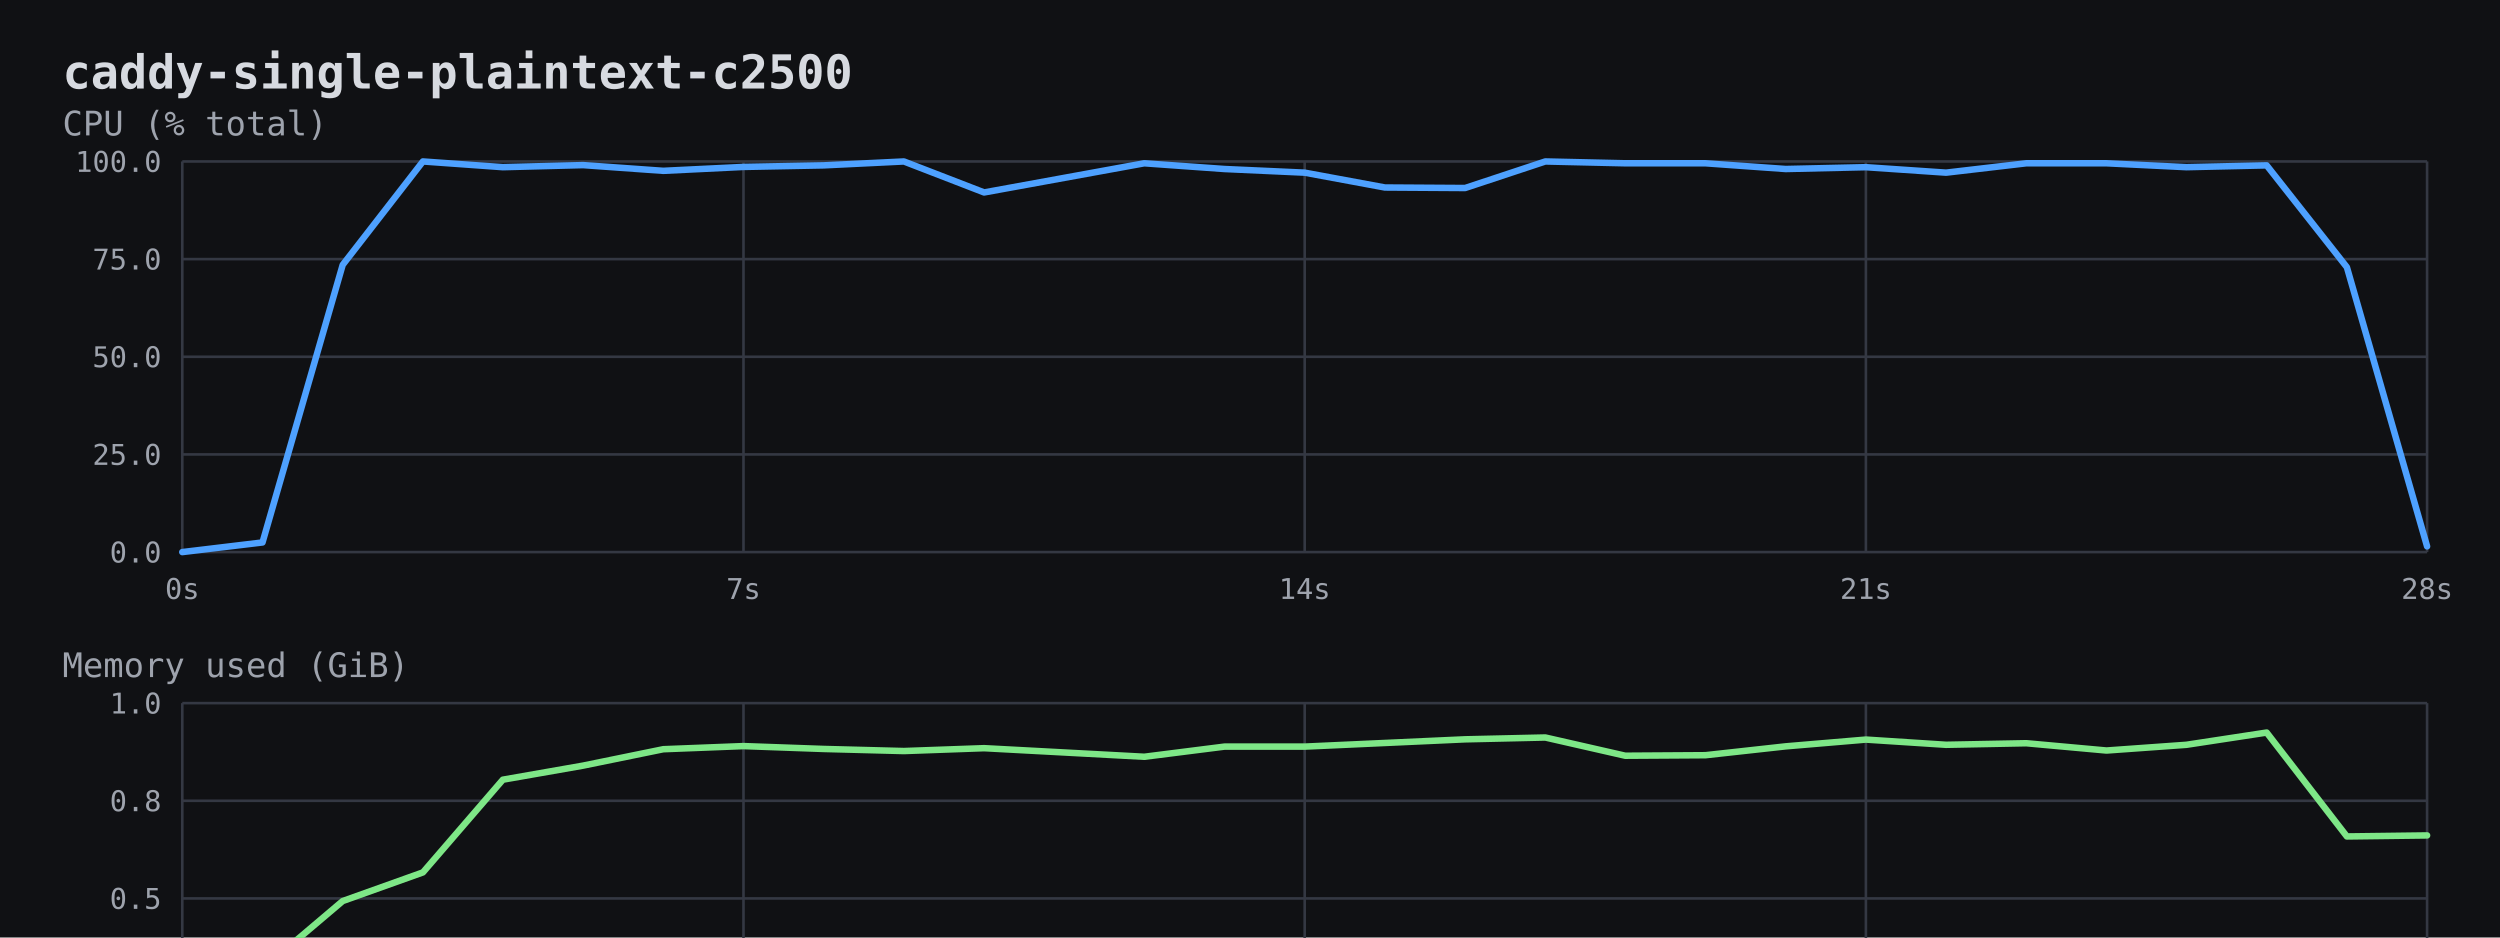
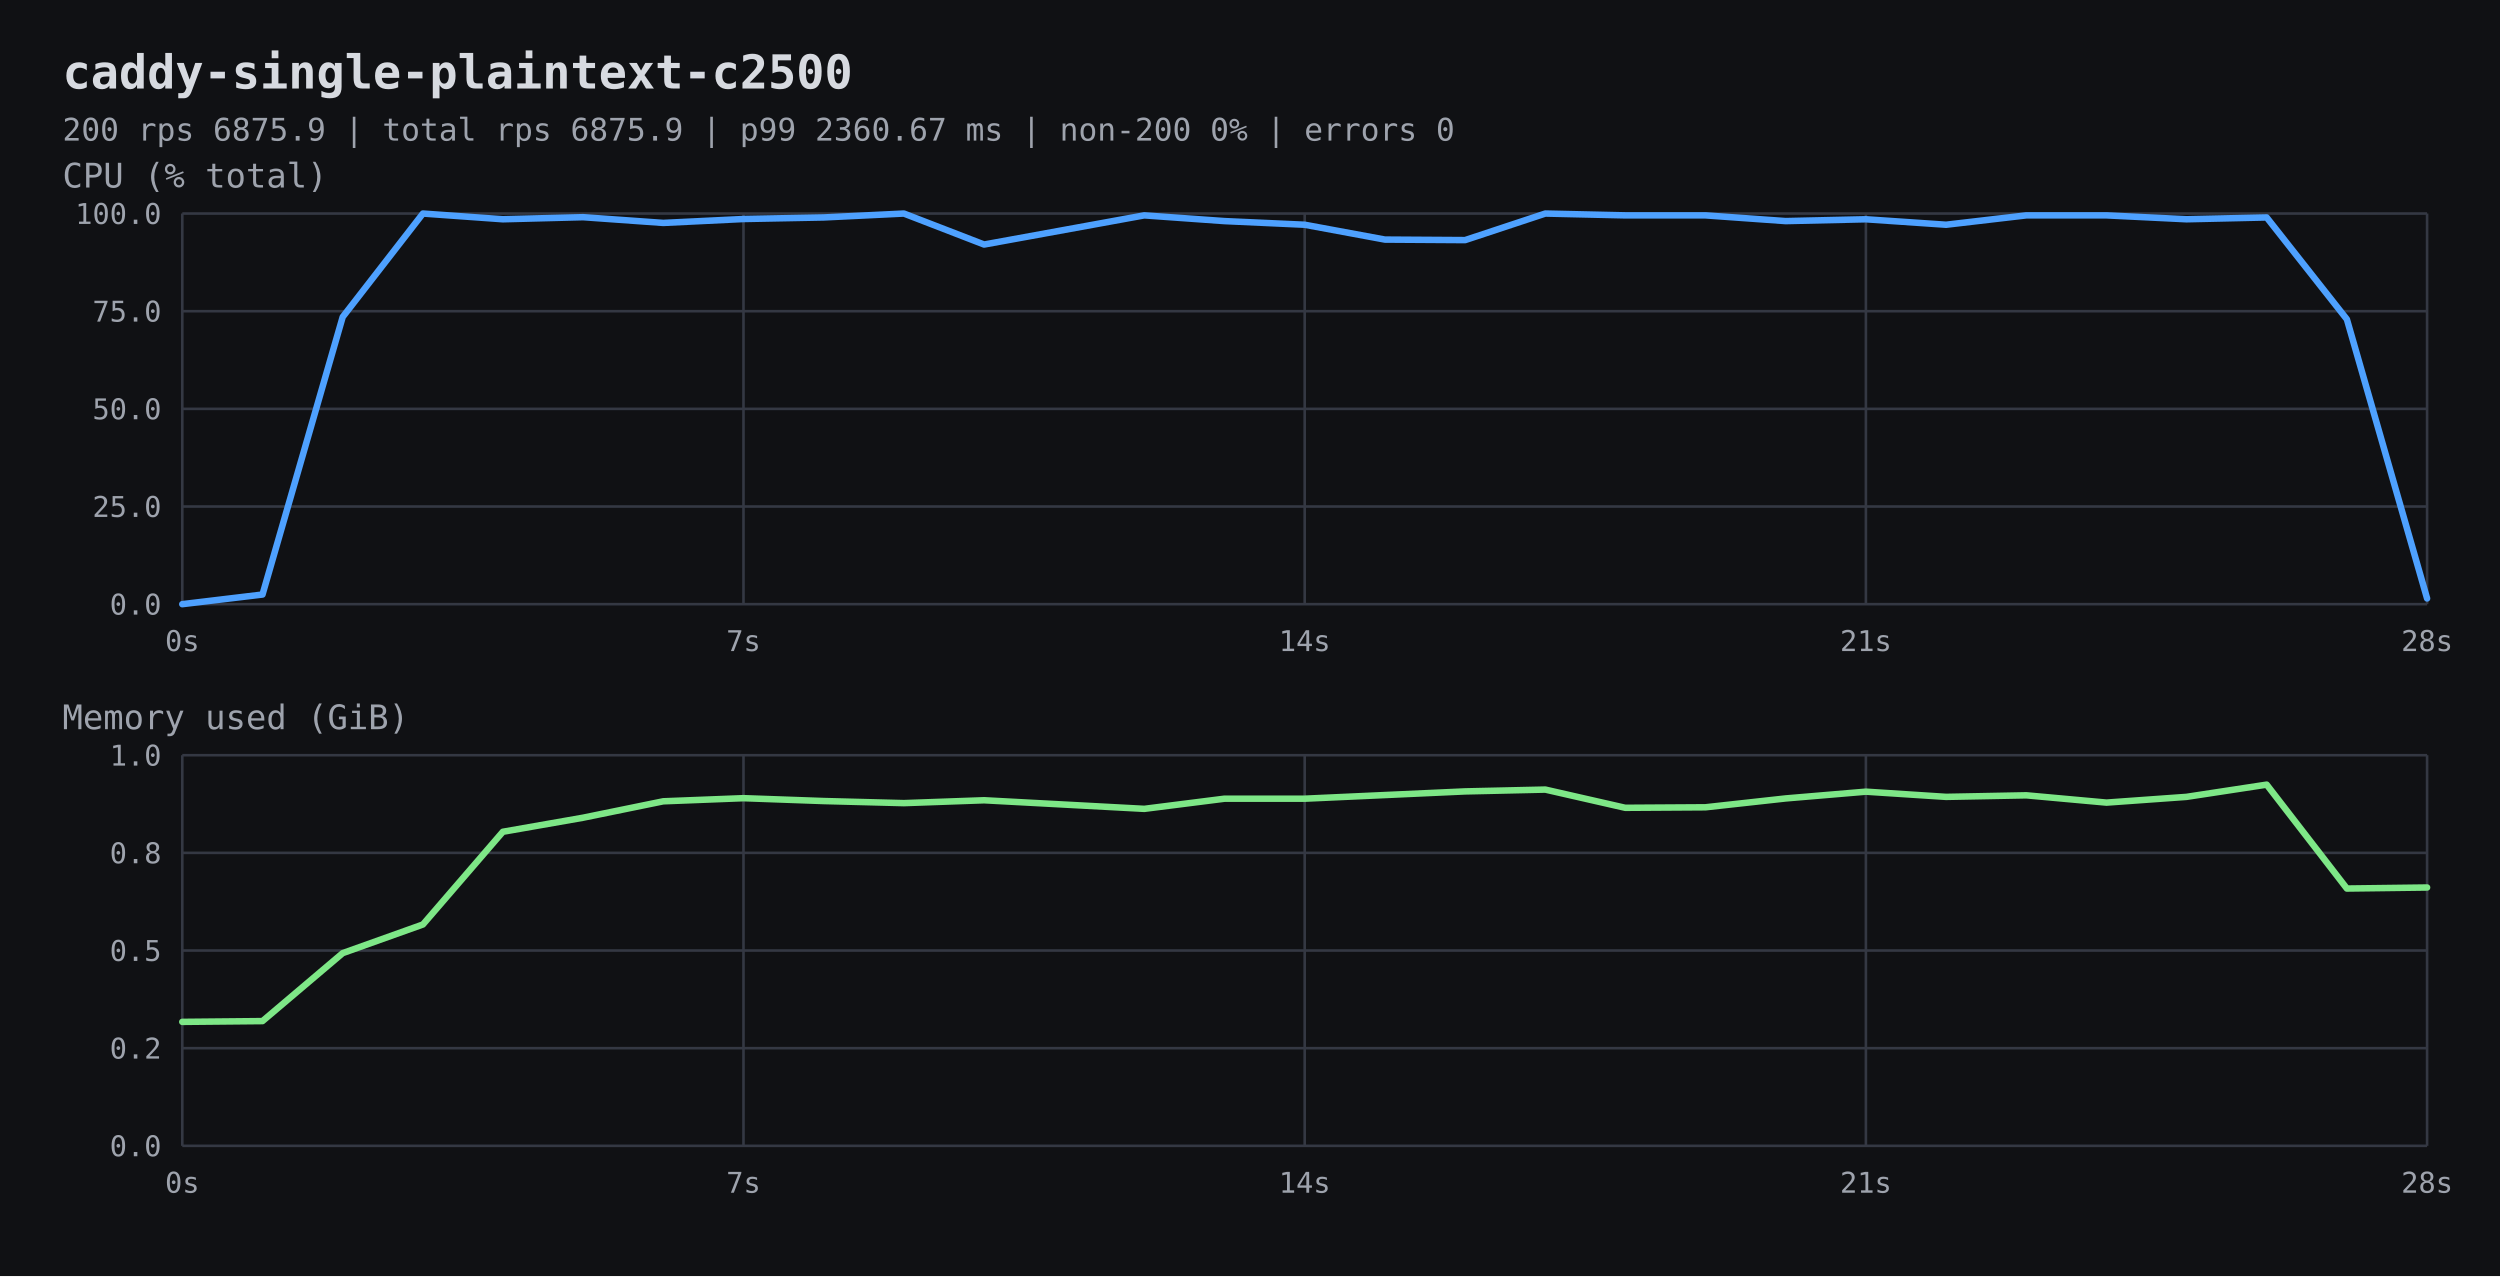
- <svg xmlns="http://www.w3.org/2000/svg" width="960" height="360" viewBox="0 0 960 360">
+ <svg xmlns="http://www.w3.org/2000/svg" width="960" height="490" viewBox="0 0 960 490">
  <rect width="100%" height="100%" fill="#101114" />
  <text x="24" y="34" fill="#d7dae0" font-family="ui-monospace, SFMono-Regular, Menlo, monospace" font-size="18" font-weight="700">caddy-single-plaintext-c2500</text>
-   <text x="24" y="52.0" fill="#9ea3ad" font-family="ui-monospace, SFMono-Regular, Menlo, monospace" font-size="13">CPU (% total)</text>
-   <line x1="70.0" y1="62.0" x2="932.0" y2="62.0" stroke="#343843" stroke-width="1" />
-   <text x="62.0" y="66.0" fill="#9ea3ad" font-family="ui-monospace, SFMono-Regular, Menlo, monospace" font-size="11" text-anchor="end">100.0</text>
-   <line x1="70.0" y1="99.5" x2="932.0" y2="99.5" stroke="#343843" stroke-width="1" />
-   <text x="62.0" y="103.5" fill="#9ea3ad" font-family="ui-monospace, SFMono-Regular, Menlo, monospace" font-size="11" text-anchor="end">75.0</text>
-   <line x1="70.0" y1="137.0" x2="932.0" y2="137.0" stroke="#343843" stroke-width="1" />
-   <text x="62.0" y="141.0" fill="#9ea3ad" font-family="ui-monospace, SFMono-Regular, Menlo, monospace" font-size="11" text-anchor="end">50.0</text>
-   <line x1="70.0" y1="174.5" x2="932.0" y2="174.5" stroke="#343843" stroke-width="1" />
-   <text x="62.0" y="178.5" fill="#9ea3ad" font-family="ui-monospace, SFMono-Regular, Menlo, monospace" font-size="11" text-anchor="end">25.0</text>
-   <line x1="70.0" y1="212.0" x2="932.0" y2="212.0" stroke="#343843" stroke-width="1" />
-   <text x="62.0" y="216.0" fill="#9ea3ad" font-family="ui-monospace, SFMono-Regular, Menlo, monospace" font-size="11" text-anchor="end">0.0</text>
-   <line x1="70.0" y1="62.0" x2="70.0" y2="212.0" stroke="#343843" stroke-width="1" />
-   <text x="70.0" y="230.0" fill="#9ea3ad" font-family="ui-monospace, SFMono-Regular, Menlo, monospace" font-size="11" text-anchor="middle">0s</text>
-   <line x1="285.5" y1="62.0" x2="285.5" y2="212.0" stroke="#343843" stroke-width="1" />
-   <text x="285.5" y="230.0" fill="#9ea3ad" font-family="ui-monospace, SFMono-Regular, Menlo, monospace" font-size="11" text-anchor="middle">7s</text>
-   <line x1="501.0" y1="62.0" x2="501.0" y2="212.0" stroke="#343843" stroke-width="1" />
-   <text x="501.0" y="230.0" fill="#9ea3ad" font-family="ui-monospace, SFMono-Regular, Menlo, monospace" font-size="11" text-anchor="middle">14s</text>
-   <line x1="716.5" y1="62.0" x2="716.5" y2="212.0" stroke="#343843" stroke-width="1" />
-   <text x="716.5" y="230.0" fill="#9ea3ad" font-family="ui-monospace, SFMono-Regular, Menlo, monospace" font-size="11" text-anchor="middle">21s</text>
-   <line x1="932.0" y1="62.0" x2="932.0" y2="212.0" stroke="#343843" stroke-width="1" />
-   <text x="932.0" y="230.0" fill="#9ea3ad" font-family="ui-monospace, SFMono-Regular, Menlo, monospace" font-size="11" text-anchor="middle">28s</text>
-   <path d="M 70.0 212.0 L 100.8 208.3 L 131.6 101.7 L 162.4 62.0 L 193.1 64.2 L 223.9 63.4 L 254.7 65.6 L 285.5 64.1 L 316.3 63.5 L 347.1 62.0 L 377.9 73.9 L 439.4 62.7 L 470.2 64.9 L 501.0 66.3 L 531.8 72.0 L 562.6 72.2 L 593.4 62.0 L 624.1 62.7 L 654.9 62.7 L 685.7 64.9 L 716.5 64.2 L 747.3 66.3 L 778.1 62.7 L 808.9 62.7 L 839.6 64.2 L 870.4 63.5 L 901.2 102.6 L 932.0 209.8" fill="none" stroke="#4ea1ff" stroke-width="2.5" stroke-linejoin="round" stroke-linecap="round" />
-   <text x="24" y="260.0" fill="#9ea3ad" font-family="ui-monospace, SFMono-Regular, Menlo, monospace" font-size="13">Memory used (GiB)</text>
-   <line x1="70.0" y1="270.0" x2="932.0" y2="270.0" stroke="#343843" stroke-width="1" />
-   <text x="62.0" y="274.0" fill="#9ea3ad" font-family="ui-monospace, SFMono-Regular, Menlo, monospace" font-size="11" text-anchor="end">1.0</text>
-   <line x1="70.0" y1="307.5" x2="932.0" y2="307.5" stroke="#343843" stroke-width="1" />
-   <text x="62.0" y="311.5" fill="#9ea3ad" font-family="ui-monospace, SFMono-Regular, Menlo, monospace" font-size="11" text-anchor="end">0.8</text>
-   <line x1="70.0" y1="345.0" x2="932.0" y2="345.0" stroke="#343843" stroke-width="1" />
-   <text x="62.0" y="349.0" fill="#9ea3ad" font-family="ui-monospace, SFMono-Regular, Menlo, monospace" font-size="11" text-anchor="end">0.5</text>
-   <line x1="70.0" y1="382.5" x2="932.0" y2="382.5" stroke="#343843" stroke-width="1" />
-   <text x="62.0" y="386.5" fill="#9ea3ad" font-family="ui-monospace, SFMono-Regular, Menlo, monospace" font-size="11" text-anchor="end">0.2</text>
-   <line x1="70.0" y1="420.0" x2="932.0" y2="420.0" stroke="#343843" stroke-width="1" />
-   <text x="62.0" y="424.0" fill="#9ea3ad" font-family="ui-monospace, SFMono-Regular, Menlo, monospace" font-size="11" text-anchor="end">0.0</text>
-   <line x1="70.0" y1="270.0" x2="70.0" y2="420.0" stroke="#343843" stroke-width="1" />
-   <text x="70.0" y="438.0" fill="#9ea3ad" font-family="ui-monospace, SFMono-Regular, Menlo, monospace" font-size="11" text-anchor="middle">0s</text>
-   <line x1="285.5" y1="270.0" x2="285.5" y2="420.0" stroke="#343843" stroke-width="1" />
-   <text x="285.5" y="438.0" fill="#9ea3ad" font-family="ui-monospace, SFMono-Regular, Menlo, monospace" font-size="11" text-anchor="middle">7s</text>
-   <line x1="501.0" y1="270.0" x2="501.0" y2="420.0" stroke="#343843" stroke-width="1" />
-   <text x="501.0" y="438.0" fill="#9ea3ad" font-family="ui-monospace, SFMono-Regular, Menlo, monospace" font-size="11" text-anchor="middle">14s</text>
-   <line x1="716.5" y1="270.0" x2="716.5" y2="420.0" stroke="#343843" stroke-width="1" />
-   <text x="716.5" y="438.0" fill="#9ea3ad" font-family="ui-monospace, SFMono-Regular, Menlo, monospace" font-size="11" text-anchor="middle">21s</text>
-   <line x1="932.0" y1="270.0" x2="932.0" y2="420.0" stroke="#343843" stroke-width="1" />
-   <text x="932.0" y="438.0" fill="#9ea3ad" font-family="ui-monospace, SFMono-Regular, Menlo, monospace" font-size="11" text-anchor="middle">28s</text>
-   <path d="M 70.0 372.4 L 100.8 372.1 L 131.6 346.0 L 162.4 335.0 L 193.1 299.4 L 223.9 294.0 L 254.7 287.7 L 285.5 286.5 L 316.3 287.6 L 347.1 288.4 L 377.9 287.3 L 439.4 290.6 L 470.2 286.7 L 501.0 286.7 L 531.8 285.3 L 562.6 283.9 L 593.4 283.2 L 624.1 290.2 L 654.9 290.0 L 685.7 286.6 L 716.5 284.0 L 747.3 286.0 L 778.1 285.4 L 808.9 288.2 L 839.6 286.0 L 870.4 281.3 L 901.2 321.2 L 932.0 320.8" fill="none" stroke="#7ee787" stroke-width="2.5" stroke-linejoin="round" stroke-linecap="round" />
+   <text x="24" y="54" fill="#9ea3ad" font-family="ui-monospace, SFMono-Regular, Menlo, monospace" font-size="12">200 rps 6875.9 | total rps 6875.9 | p99 2360.67 ms | non-200 0% | errors 0</text>
+   <text x="24" y="72.0" fill="#9ea3ad" font-family="ui-monospace, SFMono-Regular, Menlo, monospace" font-size="13">CPU (% total)</text>
+   <line x1="70.0" y1="82.0" x2="932.0" y2="82.0" stroke="#343843" stroke-width="1" />
+   <text x="62.0" y="86.0" fill="#9ea3ad" font-family="ui-monospace, SFMono-Regular, Menlo, monospace" font-size="11" text-anchor="end">100.0</text>
+   <line x1="70.0" y1="119.5" x2="932.0" y2="119.5" stroke="#343843" stroke-width="1" />
+   <text x="62.0" y="123.5" fill="#9ea3ad" font-family="ui-monospace, SFMono-Regular, Menlo, monospace" font-size="11" text-anchor="end">75.0</text>
+   <line x1="70.0" y1="157.0" x2="932.0" y2="157.0" stroke="#343843" stroke-width="1" />
+   <text x="62.0" y="161.0" fill="#9ea3ad" font-family="ui-monospace, SFMono-Regular, Menlo, monospace" font-size="11" text-anchor="end">50.0</text>
+   <line x1="70.0" y1="194.5" x2="932.0" y2="194.5" stroke="#343843" stroke-width="1" />
+   <text x="62.0" y="198.5" fill="#9ea3ad" font-family="ui-monospace, SFMono-Regular, Menlo, monospace" font-size="11" text-anchor="end">25.0</text>
+   <line x1="70.0" y1="232.0" x2="932.0" y2="232.0" stroke="#343843" stroke-width="1" />
+   <text x="62.0" y="236.0" fill="#9ea3ad" font-family="ui-monospace, SFMono-Regular, Menlo, monospace" font-size="11" text-anchor="end">0.0</text>
+   <line x1="70.0" y1="82.0" x2="70.0" y2="232.0" stroke="#343843" stroke-width="1" />
+   <text x="70.0" y="250.0" fill="#9ea3ad" font-family="ui-monospace, SFMono-Regular, Menlo, monospace" font-size="11" text-anchor="middle">0s</text>
+   <line x1="285.5" y1="82.0" x2="285.5" y2="232.0" stroke="#343843" stroke-width="1" />
+   <text x="285.5" y="250.0" fill="#9ea3ad" font-family="ui-monospace, SFMono-Regular, Menlo, monospace" font-size="11" text-anchor="middle">7s</text>
+   <line x1="501.0" y1="82.0" x2="501.0" y2="232.0" stroke="#343843" stroke-width="1" />
+   <text x="501.0" y="250.0" fill="#9ea3ad" font-family="ui-monospace, SFMono-Regular, Menlo, monospace" font-size="11" text-anchor="middle">14s</text>
+   <line x1="716.5" y1="82.0" x2="716.5" y2="232.0" stroke="#343843" stroke-width="1" />
+   <text x="716.5" y="250.0" fill="#9ea3ad" font-family="ui-monospace, SFMono-Regular, Menlo, monospace" font-size="11" text-anchor="middle">21s</text>
+   <line x1="932.0" y1="82.0" x2="932.0" y2="232.0" stroke="#343843" stroke-width="1" />
+   <text x="932.0" y="250.0" fill="#9ea3ad" font-family="ui-monospace, SFMono-Regular, Menlo, monospace" font-size="11" text-anchor="middle">28s</text>
+   <path d="M 70.0 232.0 L 100.8 228.3 L 131.6 121.7 L 162.4 82.0 L 193.1 84.2 L 223.9 83.4 L 254.7 85.6 L 285.5 84.1 L 316.3 83.5 L 347.1 82.0 L 377.9 93.9 L 439.4 82.7 L 470.2 84.9 L 501.0 86.3 L 531.8 92.0 L 562.6 92.2 L 593.4 82.0 L 624.1 82.7 L 654.9 82.7 L 685.7 84.9 L 716.5 84.2 L 747.3 86.3 L 778.1 82.7 L 808.9 82.7 L 839.6 84.2 L 870.4 83.5 L 901.2 122.6 L 932.0 229.8" fill="none" stroke="#4ea1ff" stroke-width="2.5" stroke-linejoin="round" stroke-linecap="round" />
+   <text x="24" y="280.0" fill="#9ea3ad" font-family="ui-monospace, SFMono-Regular, Menlo, monospace" font-size="13">Memory used (GiB)</text>
+   <line x1="70.0" y1="290.0" x2="932.0" y2="290.0" stroke="#343843" stroke-width="1" />
+   <text x="62.0" y="294.0" fill="#9ea3ad" font-family="ui-monospace, SFMono-Regular, Menlo, monospace" font-size="11" text-anchor="end">1.0</text>
+   <line x1="70.0" y1="327.5" x2="932.0" y2="327.5" stroke="#343843" stroke-width="1" />
+   <text x="62.0" y="331.5" fill="#9ea3ad" font-family="ui-monospace, SFMono-Regular, Menlo, monospace" font-size="11" text-anchor="end">0.8</text>
+   <line x1="70.0" y1="365.0" x2="932.0" y2="365.0" stroke="#343843" stroke-width="1" />
+   <text x="62.0" y="369.0" fill="#9ea3ad" font-family="ui-monospace, SFMono-Regular, Menlo, monospace" font-size="11" text-anchor="end">0.5</text>
+   <line x1="70.0" y1="402.5" x2="932.0" y2="402.5" stroke="#343843" stroke-width="1" />
+   <text x="62.0" y="406.5" fill="#9ea3ad" font-family="ui-monospace, SFMono-Regular, Menlo, monospace" font-size="11" text-anchor="end">0.2</text>
+   <line x1="70.0" y1="440.0" x2="932.0" y2="440.0" stroke="#343843" stroke-width="1" />
+   <text x="62.0" y="444.0" fill="#9ea3ad" font-family="ui-monospace, SFMono-Regular, Menlo, monospace" font-size="11" text-anchor="end">0.0</text>
+   <line x1="70.0" y1="290.0" x2="70.0" y2="440.0" stroke="#343843" stroke-width="1" />
+   <text x="70.0" y="458.0" fill="#9ea3ad" font-family="ui-monospace, SFMono-Regular, Menlo, monospace" font-size="11" text-anchor="middle">0s</text>
+   <line x1="285.5" y1="290.0" x2="285.5" y2="440.0" stroke="#343843" stroke-width="1" />
+   <text x="285.5" y="458.0" fill="#9ea3ad" font-family="ui-monospace, SFMono-Regular, Menlo, monospace" font-size="11" text-anchor="middle">7s</text>
+   <line x1="501.0" y1="290.0" x2="501.0" y2="440.0" stroke="#343843" stroke-width="1" />
+   <text x="501.0" y="458.0" fill="#9ea3ad" font-family="ui-monospace, SFMono-Regular, Menlo, monospace" font-size="11" text-anchor="middle">14s</text>
+   <line x1="716.5" y1="290.0" x2="716.5" y2="440.0" stroke="#343843" stroke-width="1" />
+   <text x="716.5" y="458.0" fill="#9ea3ad" font-family="ui-monospace, SFMono-Regular, Menlo, monospace" font-size="11" text-anchor="middle">21s</text>
+   <line x1="932.0" y1="290.0" x2="932.0" y2="440.0" stroke="#343843" stroke-width="1" />
+   <text x="932.0" y="458.0" fill="#9ea3ad" font-family="ui-monospace, SFMono-Regular, Menlo, monospace" font-size="11" text-anchor="middle">28s</text>
+   <path d="M 70.0 392.4 L 100.8 392.1 L 131.6 366.0 L 162.4 355.0 L 193.1 319.4 L 223.9 314.0 L 254.7 307.7 L 285.5 306.5 L 316.3 307.6 L 347.1 308.4 L 377.9 307.3 L 439.4 310.6 L 470.2 306.7 L 501.0 306.7 L 531.8 305.3 L 562.6 303.9 L 593.4 303.2 L 624.1 310.2 L 654.9 310.0 L 685.7 306.6 L 716.5 304.0 L 747.3 306.0 L 778.1 305.4 L 808.9 308.2 L 839.6 306.0 L 870.4 301.3 L 901.2 341.2 L 932.0 340.8" fill="none" stroke="#7ee787" stroke-width="2.5" stroke-linejoin="round" stroke-linecap="round" />
</svg>
